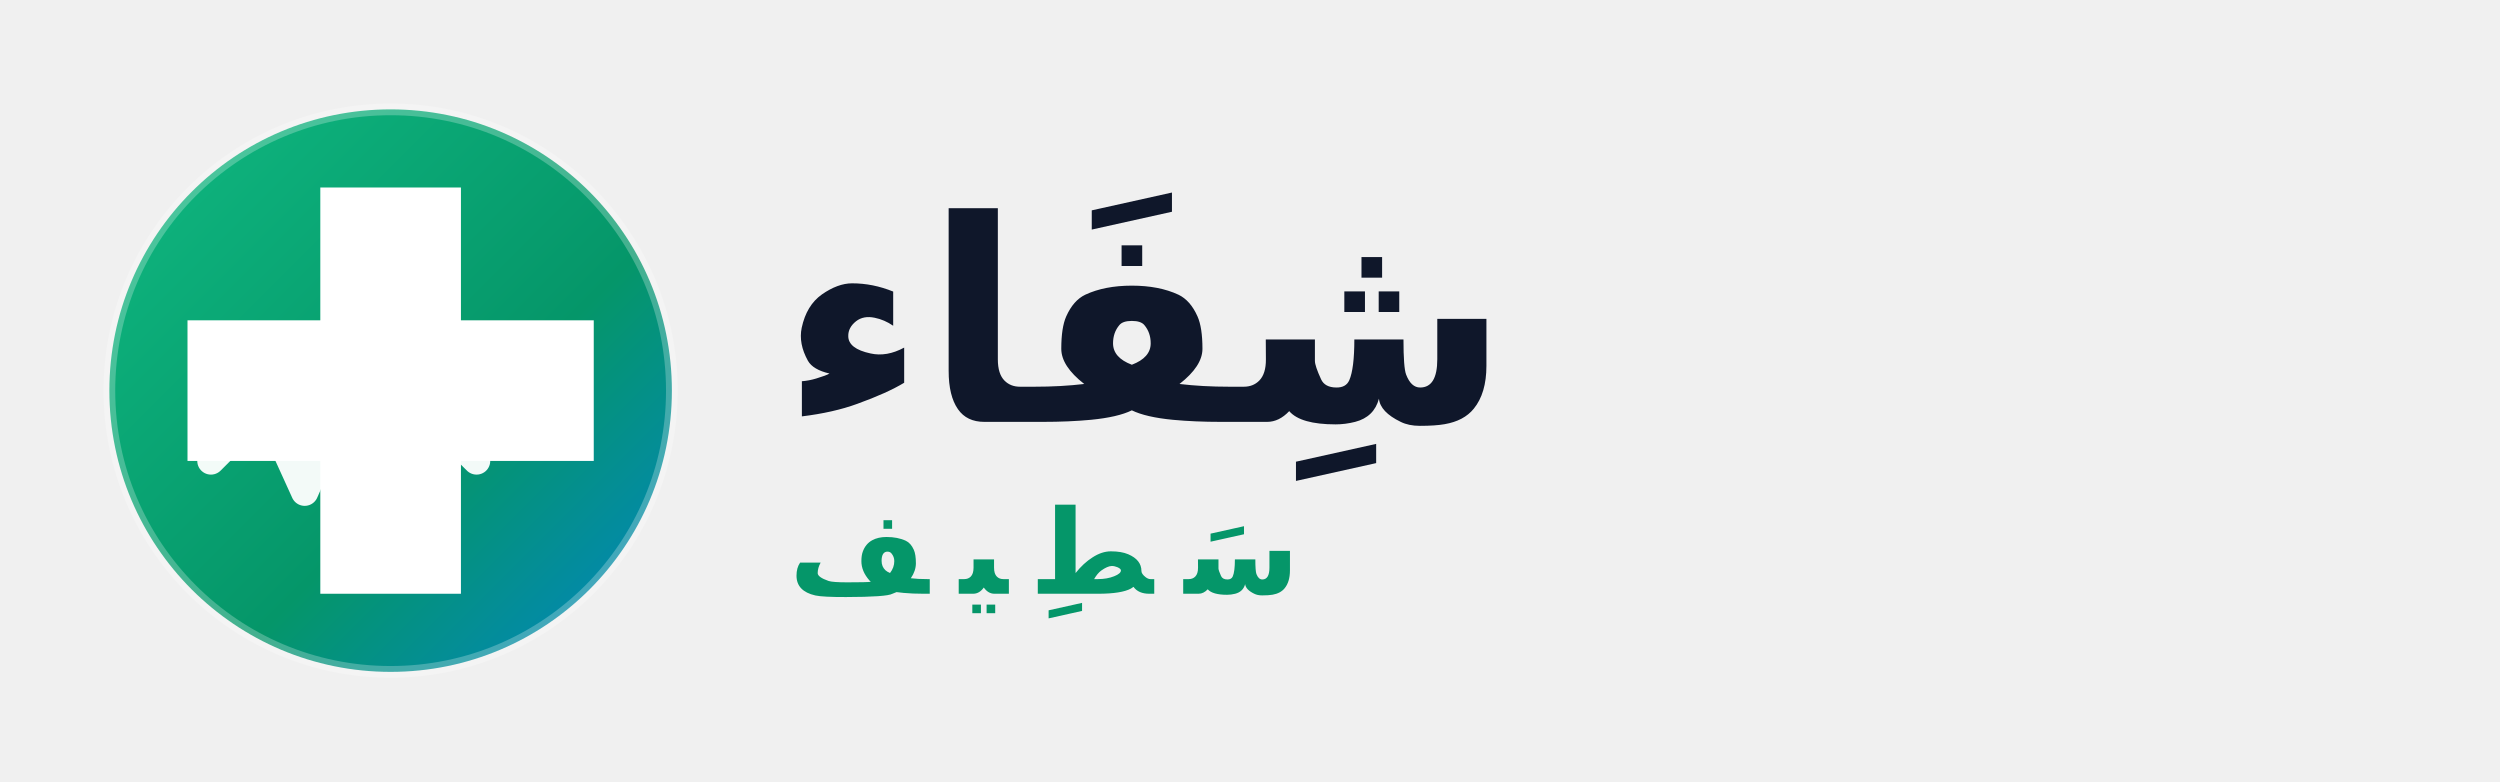
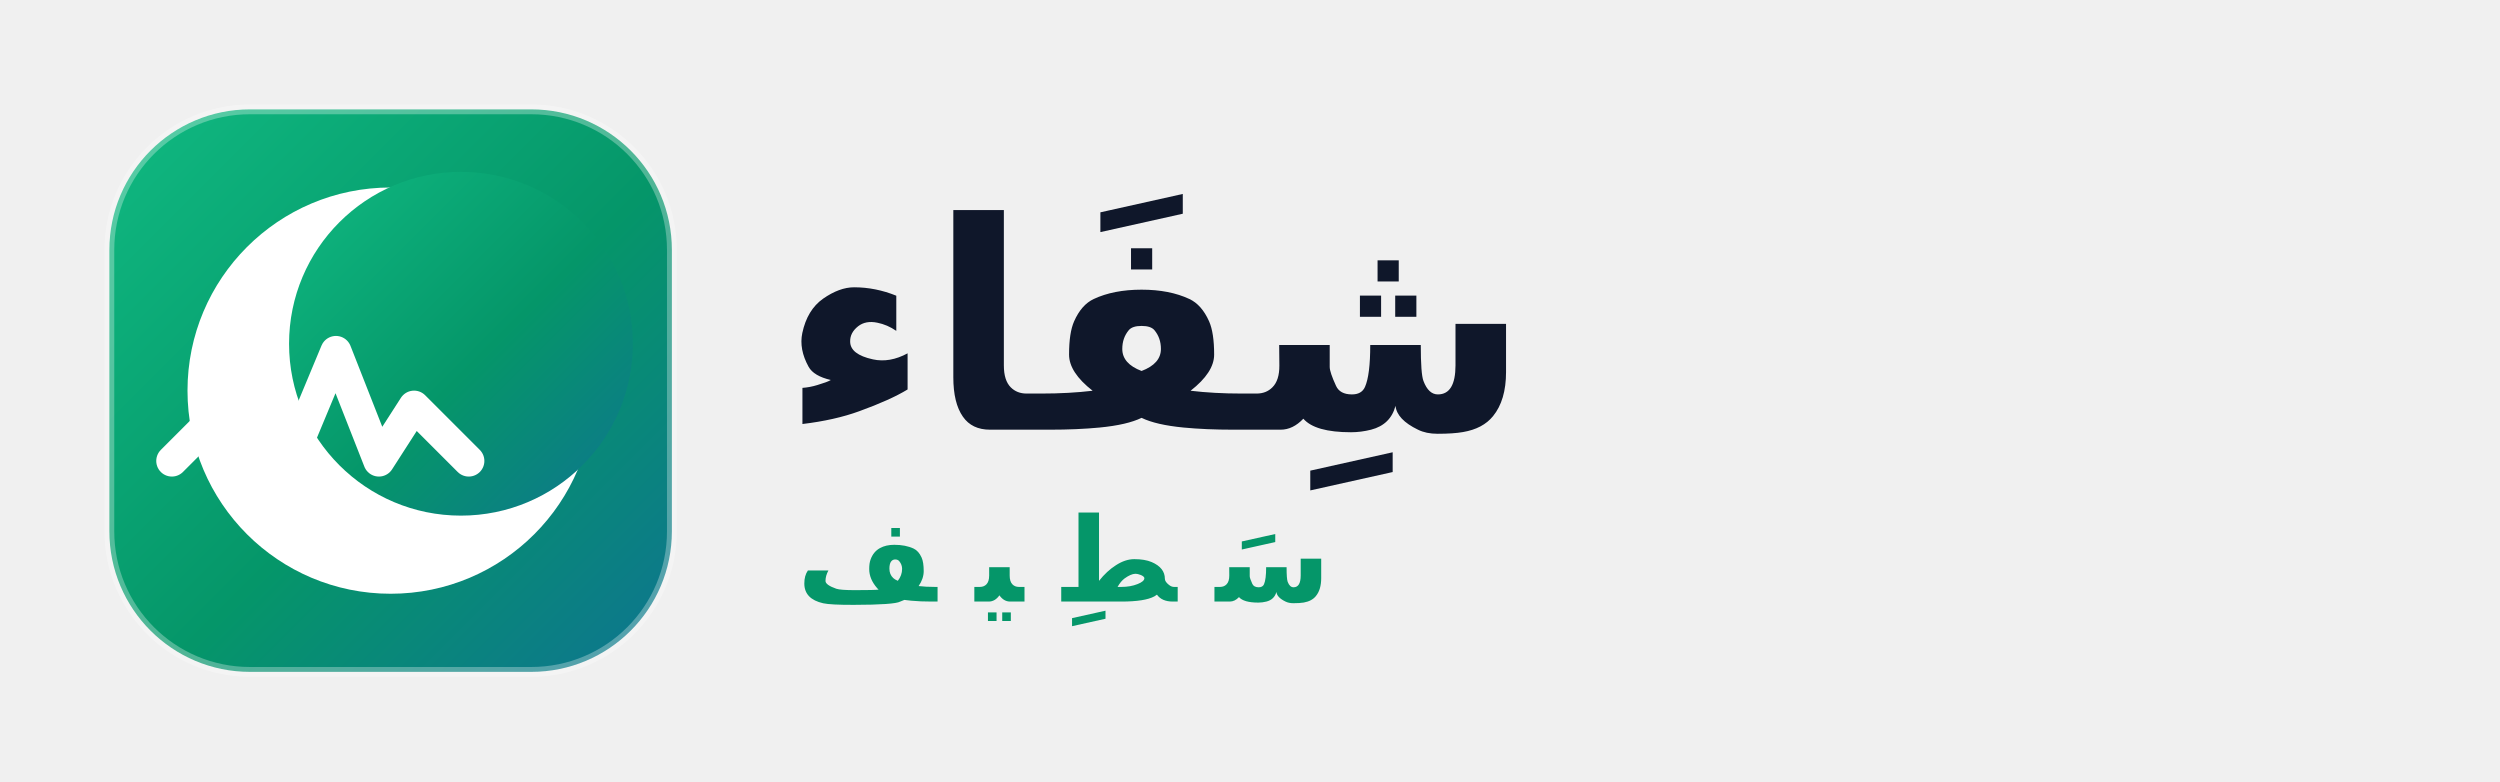
<svg xmlns="http://www.w3.org/2000/svg" viewBox="0 0 640 200" width="640" height="200">
  <defs>
    <linearGradient id="shifaGrad" x1="0%" y1="0%" x2="100%" y2="100%">
      <stop offset="0%" stop-color="#10b981" />
-       <stop offset="60%" stop-color="#059669" />
-       <stop offset="100%" stop-color="#0284c7" />
+       <stop offset="55%" stop-color="#059669" />
+       <stop offset="100%" stop-color="#0e7490" />
    </linearGradient>
+     <clipPath id="badgeClip">
+       <rect x="28" y="28" width="144" height="144" rx="36" />
+     </clipPath>
  </defs>
-   <g transform="translate(100,100)">
-     <circle r="72" fill="url(#shifaGrad)" />
-     <circle r="72" fill="none" stroke="#ffffff" stroke-opacity="0.25" stroke-width="3" />
-     <path d="M -18 -52 h 36 v 34 h 34 v 36 h -34 v 34 h -36 v -34 h -34 v -36 h 34 z" fill="#ffffff" />
-     <path d="M -46 18 l 14 -14 l 10 22 l 14 -32 l 10 24 l 8 -12 l 12 12" fill="none" stroke="#ffffff" stroke-width="7" stroke-linecap="round" stroke-linejoin="round" opacity="0.95" />
+   <g>
+     <rect x="28" y="28" width="144" height="144" rx="36" fill="url(#shifaGrad)" />
+     <rect x="28" y="28" width="144" height="144" rx="36" fill="none" stroke="#ffffff" stroke-opacity="0.3" stroke-width="2.5" />
+     <g clip-path="url(#badgeClip)">
+       <circle cx="100" cy="100" r="52" fill="#ffffff" />
+       <circle cx="118" cy="88" r="44" fill="url(#shifaGrad)" />
+       <path d="M 44 118 l 16 -16 l 11 24 l 15 -36 l 11 28 l 9 -14 l 14 14" fill="none" stroke="#ffffff" stroke-width="8" stroke-linecap="round" stroke-linejoin="round" />
+     </g>
  </g>
-   <text x="200" y="108" font-family="'Cairo','Tajawal','Segoe UI',sans-serif" font-weight="900" font-size="72" fill="#0f172a">شِفَاء</text>
-   <text x="202" y="152" font-family="'Cairo','Tajawal','Segoe UI',sans-serif" font-weight="600" font-size="30" fill="#059669" letter-spacing="8">سَطِيف</text>
+   <text x="200" y="110" font-family="'Cairo','Tajawal','Segoe UI',sans-serif" font-weight="900" font-size="74" fill="#0f172a">شِفَاء</text>
+   <text x="204" y="154" font-family="'Cairo','Tajawal','Segoe UI',sans-serif" font-weight="600" font-size="30" fill="#059669" letter-spacing="10">سَطِيف</text>
</svg>
